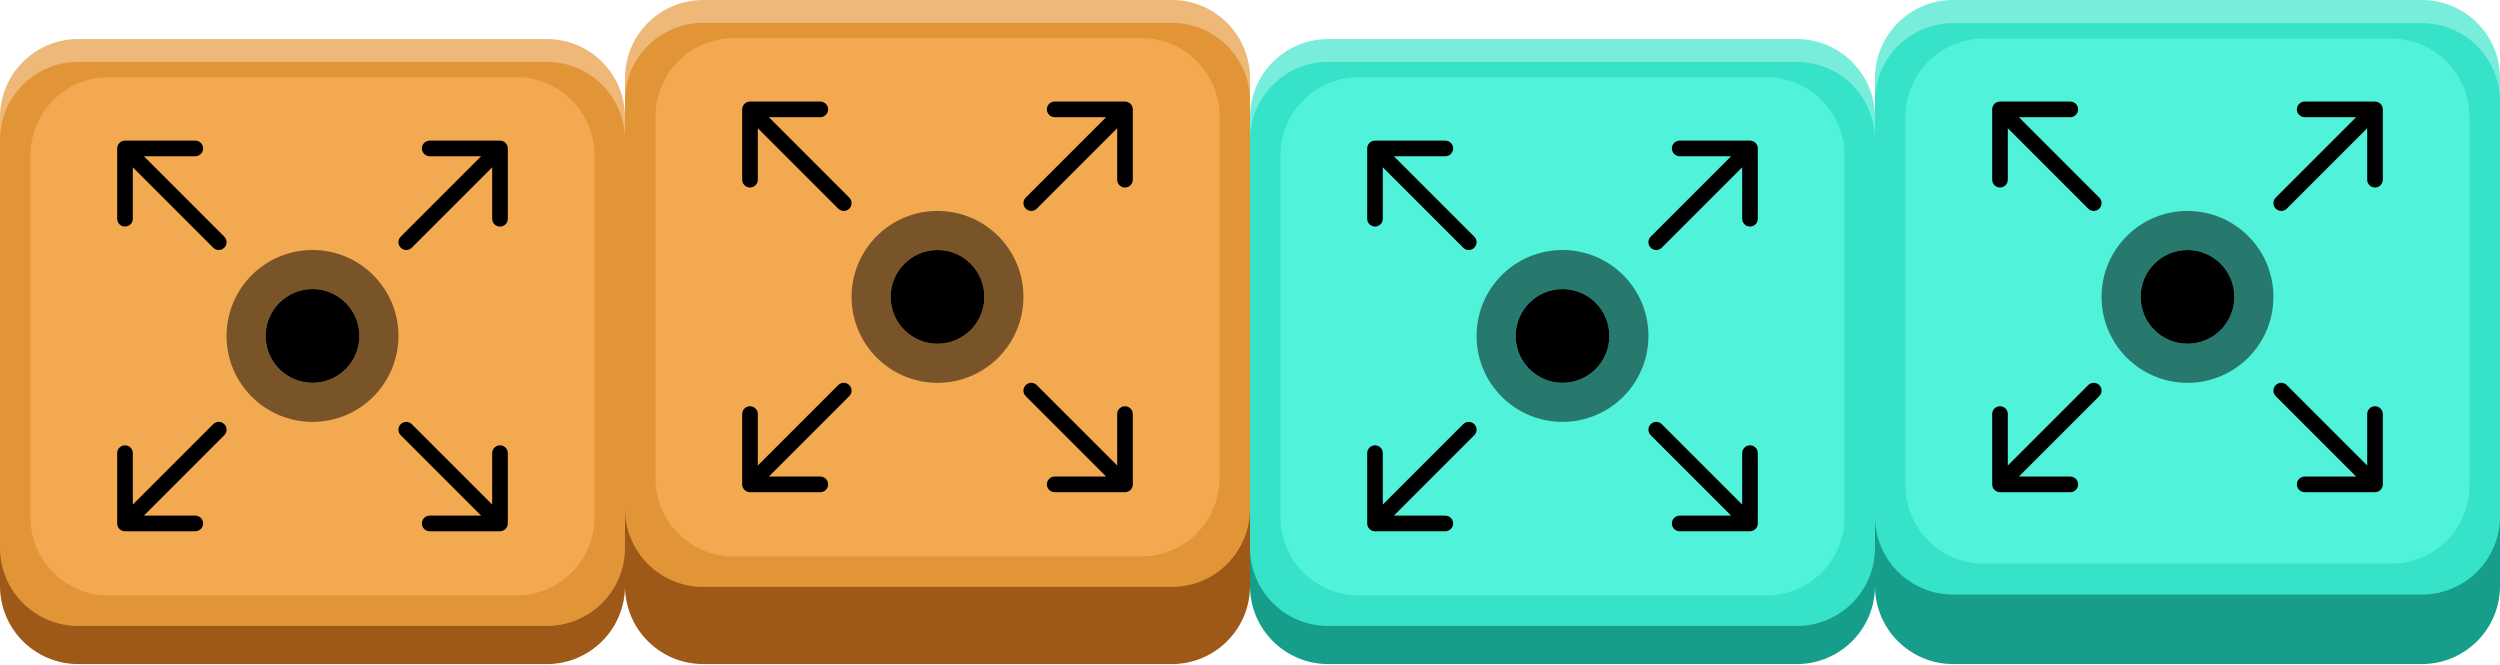
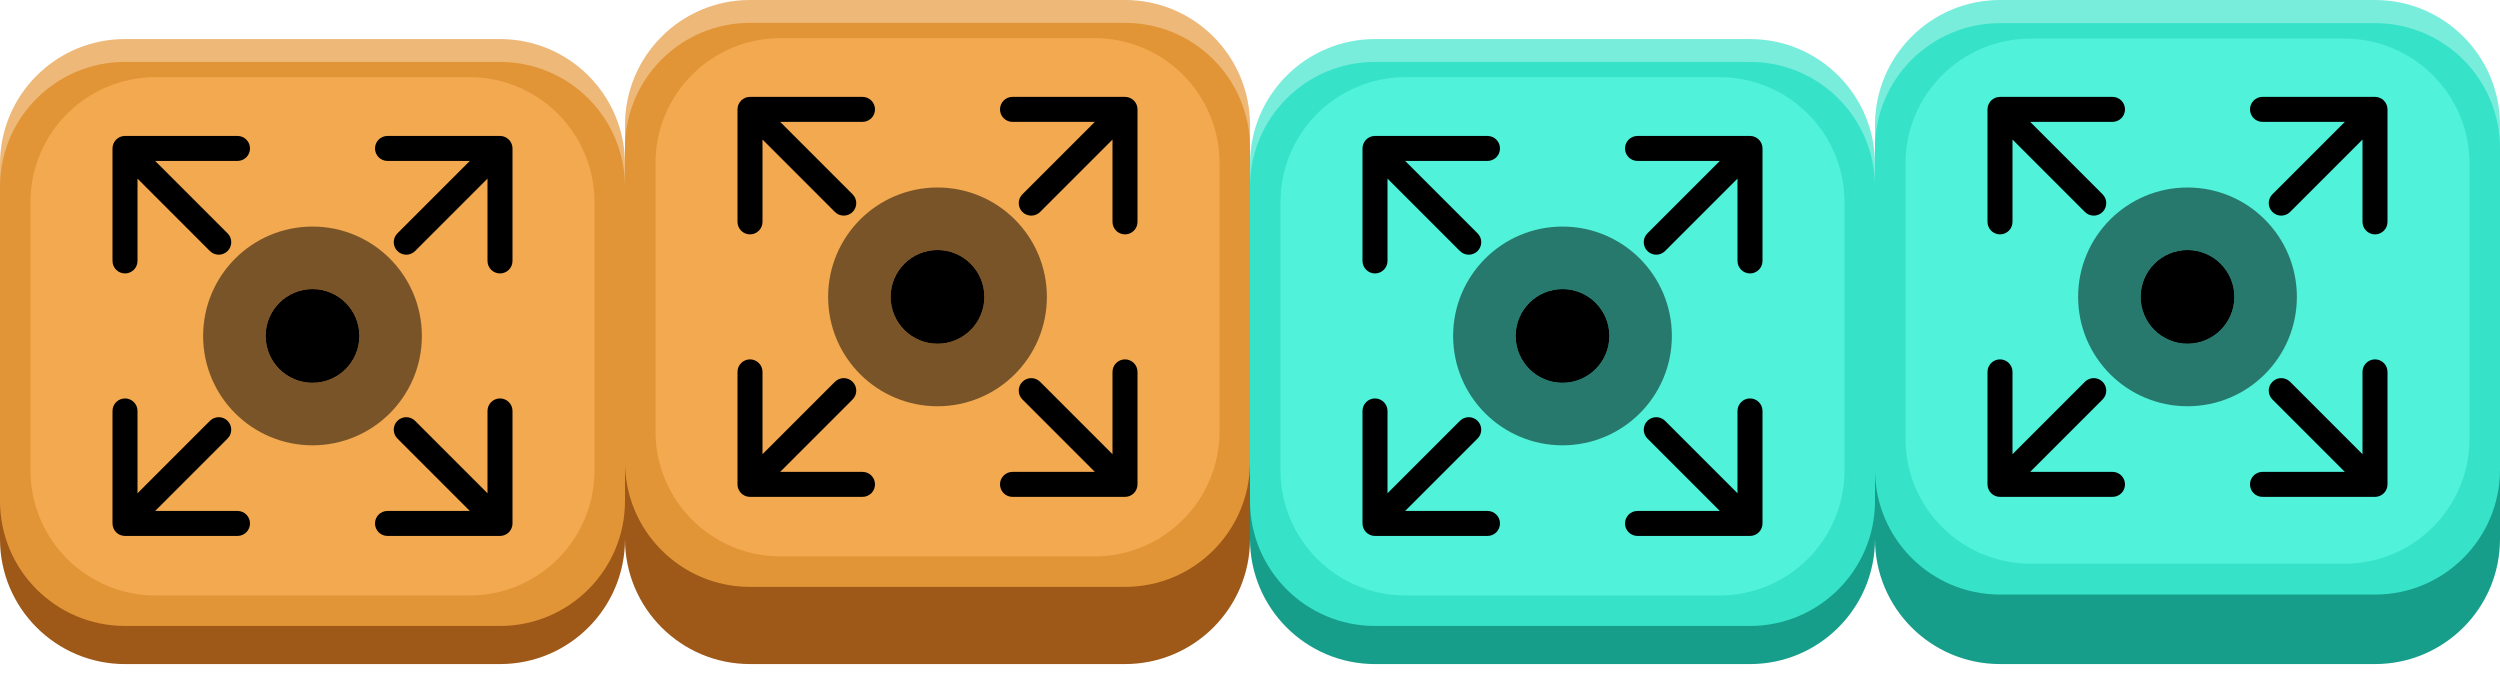
- <svg xmlns="http://www.w3.org/2000/svg" width="320" height="85" viewBox="0 0 320 85" fill="none">
-   <rect y="10.854" width="80" height="74.146" rx="10" fill="#9E5817" />
-   <rect y="5" width="80" height="70.244" rx="10" fill="#EDB878" />
-   <rect y="7.927" width="80" height="72.195" rx="10" fill="#E29536" />
-   <rect x="3.902" y="9.878" width="72.195" height="66.341" rx="10" fill="#F2A950" />
-   <circle cx="6" cy="6" r="6" transform="matrix(1 0 0 -1 34 49)" fill="black" />
-   <circle cx="6" cy="6" r="8.5" transform="matrix(1 0 0 -1 34 49)" stroke="black" stroke-opacity="0.5" stroke-width="5" />
-   <path d="M64 68C64.552 68 65 67.552 65 67V58C65 57.448 64.552 57 64 57C63.448 57 63 57.448 63 58V66H55C54.448 66 54 66.448 54 67C54 67.552 54.448 68 55 68H64ZM52.707 54.293C52.317 53.902 51.683 53.902 51.293 54.293C50.902 54.683 50.902 55.317 51.293 55.707L52.707 54.293ZM64.707 66.293L58.707 60.293L57.293 61.707L63.293 67.707L64.707 66.293ZM58.707 60.293L52.707 54.293L51.293 55.707L57.293 61.707L58.707 60.293Z" fill="black" />
-   <path d="M28.707 55.707C29.098 55.317 29.098 54.683 28.707 54.293C28.317 53.902 27.683 53.902 27.293 54.293L28.707 55.707ZM15 67C15 67.552 15.448 68 16 68H25C25.552 68 26 67.552 26 67C26 66.448 25.552 66 25 66H17V58C17 57.448 16.552 57 16 57C15.448 57 15 57.448 15 58L15 67ZM27.293 54.293L15.293 66.293L16.707 67.707L28.707 55.707L27.293 54.293Z" fill="black" />
-   <path d="M27.293 31.707C27.683 32.098 28.317 32.098 28.707 31.707C29.098 31.317 29.098 30.683 28.707 30.293L27.293 31.707ZM16 18C15.448 18 15 18.448 15 19L15 28C15 28.552 15.448 29 16 29C16.552 29 17 28.552 17 28L17 20L25 20C25.552 20 26 19.552 26 19C26 18.448 25.552 18 25 18L16 18ZM28.707 30.293L16.707 18.293L15.293 19.707L27.293 31.707L28.707 30.293Z" fill="black" />
-   <path d="M51.293 30.293C50.902 30.683 50.902 31.317 51.293 31.707C51.683 32.098 52.317 32.098 52.707 31.707L51.293 30.293ZM65 19C65 18.448 64.552 18 64 18L55 18C54.448 18 54 18.448 54 19C54 19.552 54.448 20 55 20H63V28C63 28.552 63.448 29 64 29C64.552 29 65 28.552 65 28V19ZM52.707 31.707L64.707 19.707L63.293 18.293L51.293 30.293L52.707 31.707Z" fill="black" />
-   <rect x="160" y="10.854" width="80" height="74.146" rx="10" fill="#179E8A" />
-   <rect x="160" y="5" width="80" height="70.244" rx="10" fill="#78EDDB" />
-   <rect x="160" y="7.927" width="80" height="72.195" rx="10" fill="#36E2C8" />
-   <rect x="163.902" y="9.878" width="72.195" height="66.341" rx="10" fill="#50F2DA" />
-   <circle cx="6" cy="6" r="6" transform="matrix(1 0 0 -1 194 49)" fill="black" />
-   <circle cx="6" cy="6" r="8.5" transform="matrix(1 0 0 -1 194 49)" stroke="black" stroke-opacity="0.5" stroke-width="5" />
-   <path d="M224 68C224.552 68 225 67.552 225 67V58C225 57.448 224.552 57 224 57C223.448 57 223 57.448 223 58V66H215C214.448 66 214 66.448 214 67C214 67.552 214.448 68 215 68H224ZM212.707 54.293C212.317 53.902 211.683 53.902 211.293 54.293C210.902 54.683 210.902 55.317 211.293 55.707L212.707 54.293ZM224.707 66.293L218.707 60.293L217.293 61.707L223.293 67.707L224.707 66.293ZM218.707 60.293L212.707 54.293L211.293 55.707L217.293 61.707L218.707 60.293Z" fill="black" />
-   <path d="M188.707 55.707C189.098 55.317 189.098 54.683 188.707 54.293C188.317 53.902 187.683 53.902 187.293 54.293L188.707 55.707ZM175 67C175 67.552 175.448 68 176 68H185C185.552 68 186 67.552 186 67C186 66.448 185.552 66 185 66H177V58C177 57.448 176.552 57 176 57C175.448 57 175 57.448 175 58V67ZM187.293 54.293L175.293 66.293L176.707 67.707L188.707 55.707L187.293 54.293Z" fill="black" />
-   <path d="M187.293 31.707C187.683 32.098 188.317 32.098 188.707 31.707C189.098 31.317 189.098 30.683 188.707 30.293L187.293 31.707ZM176 18C175.448 18 175 18.448 175 19L175 28C175 28.552 175.448 29 176 29C176.552 29 177 28.552 177 28L177 20L185 20C185.552 20 186 19.552 186 19C186 18.448 185.552 18 185 18L176 18ZM188.707 30.293L176.707 18.293L175.293 19.707L187.293 31.707L188.707 30.293Z" fill="black" />
-   <path d="M211.293 30.293C210.902 30.683 210.902 31.317 211.293 31.707C211.683 32.098 212.317 32.098 212.707 31.707L211.293 30.293ZM225 19C225 18.448 224.552 18 224 18L215 18C214.448 18 214 18.448 214 19C214 19.552 214.448 20 215 20H223V28C223 28.552 223.448 29 224 29C224.552 29 225 28.552 225 28V19ZM212.707 31.707L224.707 19.707L223.293 18.293L211.293 30.293L212.707 31.707Z" fill="black" />
-   <rect x="80" y="6" width="80" height="79" rx="10" fill="#9E5817" />
-   <rect x="80" width="80" height="70.244" rx="10" fill="#EDB878" />
-   <rect x="80" y="2.927" width="80" height="72.195" rx="10" fill="#E29536" />
-   <rect x="83.903" y="4.878" width="72.195" height="66.341" rx="10" fill="#F2A950" />
-   <circle cx="6" cy="6" r="6" transform="matrix(1 0 0 -1 114 44)" fill="black" />
-   <circle cx="6" cy="6" r="8.5" transform="matrix(1 0 0 -1 114 44)" stroke="black" stroke-opacity="0.5" stroke-width="5" />
-   <path d="M144 63C144.552 63 145 62.552 145 62V53C145 52.448 144.552 52 144 52C143.448 52 143 52.448 143 53V61H135C134.448 61 134 61.448 134 62C134 62.552 134.448 63 135 63H144ZM132.707 49.293C132.317 48.902 131.683 48.902 131.293 49.293C130.902 49.683 130.902 50.317 131.293 50.707L132.707 49.293ZM144.707 61.293L138.707 55.293L137.293 56.707L143.293 62.707L144.707 61.293ZM138.707 55.293L132.707 49.293L131.293 50.707L137.293 56.707L138.707 55.293Z" fill="black" />
-   <path d="M108.707 50.707C109.098 50.317 109.098 49.683 108.707 49.293C108.317 48.902 107.683 48.902 107.293 49.293L108.707 50.707ZM95 62C95 62.552 95.448 63 96 63H105C105.552 63 106 62.552 106 62C106 61.448 105.552 61 105 61H97V53C97 52.448 96.552 52 96 52C95.448 52 95 52.448 95 53V62ZM107.293 49.293L95.293 61.293L96.707 62.707L108.707 50.707L107.293 49.293Z" fill="black" />
-   <path d="M107.293 26.707C107.683 27.098 108.317 27.098 108.707 26.707C109.098 26.317 109.098 25.683 108.707 25.293L107.293 26.707ZM96 13C95.448 13 95 13.448 95 14L95 23C95 23.552 95.448 24 96 24C96.552 24 97 23.552 97 23L97 15L105 15C105.552 15 106 14.552 106 14C106 13.448 105.552 13 105 13L96 13ZM108.707 25.293L96.707 13.293L95.293 14.707L107.293 26.707L108.707 25.293Z" fill="black" />
-   <path d="M131.293 25.293C130.902 25.683 130.902 26.317 131.293 26.707C131.683 27.098 132.317 27.098 132.707 26.707L131.293 25.293ZM145 14C145 13.448 144.552 13 144 13L135 13C134.448 13 134 13.448 134 14C134 14.552 134.448 15 135 15H143V23C143 23.552 143.448 24 144 24C144.552 24 145 23.552 145 23V14ZM132.707 26.707L144.707 14.707L143.293 13.293L131.293 25.293L132.707 26.707Z" fill="black" />
-   <rect x="240" y="5.93" width="80" height="79.07" rx="10" fill="#179E8A" />
-   <rect x="240" width="80" height="71.163" rx="10" fill="#78EDDB" />
-   <rect x="240" y="2.965" width="80" height="73.139" rx="10" fill="#36E2C8" />
-   <rect x="243.902" y="4.942" width="72.195" height="67.209" rx="10" fill="#50F2DA" />
-   <circle cx="6" cy="6" r="6" transform="matrix(1 0 0 -1 274 44)" fill="black" />
-   <circle cx="6" cy="6" r="8.5" transform="matrix(1 0 0 -1 274 44)" stroke="black" stroke-opacity="0.5" stroke-width="5" />
-   <path d="M304 63C304.552 63 305 62.552 305 62V53C305 52.448 304.552 52 304 52C303.448 52 303 52.448 303 53V61H295C294.448 61 294 61.448 294 62C294 62.552 294.448 63 295 63H304ZM292.707 49.293C292.317 48.902 291.683 48.902 291.293 49.293C290.902 49.683 290.902 50.317 291.293 50.707L292.707 49.293ZM304.707 61.293L298.707 55.293L297.293 56.707L303.293 62.707L304.707 61.293ZM298.707 55.293L292.707 49.293L291.293 50.707L297.293 56.707L298.707 55.293Z" fill="black" />
-   <path d="M268.707 50.707C269.098 50.317 269.098 49.683 268.707 49.293C268.317 48.902 267.683 48.902 267.293 49.293L268.707 50.707ZM255 62C255 62.552 255.448 63 256 63H265C265.552 63 266 62.552 266 62C266 61.448 265.552 61 265 61H257V53C257 52.448 256.552 52 256 52C255.448 52 255 52.448 255 53V62ZM267.293 49.293L255.293 61.293L256.707 62.707L268.707 50.707L267.293 49.293Z" fill="black" />
-   <path d="M267.293 26.707C267.683 27.098 268.317 27.098 268.707 26.707C269.098 26.317 269.098 25.683 268.707 25.293L267.293 26.707ZM256 13C255.448 13 255 13.448 255 14L255 23C255 23.552 255.448 24 256 24C256.552 24 257 23.552 257 23L257 15L265 15C265.552 15 266 14.552 266 14C266 13.448 265.552 13 265 13L256 13ZM268.707 25.293L256.707 13.293L255.293 14.707L267.293 26.707L268.707 25.293Z" fill="black" />
-   <path d="M291.293 25.293C290.902 25.683 290.902 26.317 291.293 26.707C291.683 27.098 292.317 27.098 292.707 26.707L291.293 25.293ZM305 14C305 13.448 304.552 13 304 13L295 13C294.448 13 294 13.448 294 14C294 14.552 294.448 15 295 15H303V23C303 23.552 303.448 24 304 24C304.552 24 305 23.552 305 23V14ZM292.707 26.707L304.707 14.707L303.293 13.293L291.293 25.293L292.707 26.707Z" fill="black" />
+ <svg xmlns="http://www.w3.org/2000/svg" width="200" height="54" viewBox="0 0 200 54" fill="none">
+   <rect y="6.784" width="50" height="46.342" rx="10" fill="#9E5817" />
+   <rect y="3.125" width="50" height="43.902" rx="10" fill="#EDB878" />
+   <rect y="4.954" width="50" height="45.122" rx="10" fill="#E29536" />
+   <rect x="2.439" y="6.174" width="45.122" height="41.463" rx="10" fill="#F2A950" />
+   <circle cx="3.75" cy="3.75" r="3.75" transform="matrix(1 0 0 -1 21.25 30.625)" fill="black" />
+   <circle cx="3.75" cy="3.75" r="6.25" transform="matrix(1 0 0 -1 21.25 30.625)" stroke="black" stroke-opacity="0.5" stroke-width="5" />
+   <path d="M40 42.875C40.552 42.875 41 42.427 41 41.875V32.875C41 32.323 40.552 31.875 40 31.875C39.448 31.875 39 32.323 39 32.875V40.875H31C30.448 40.875 30 41.323 30 41.875C30 42.427 30.448 42.875 31 42.875H40ZM33.207 33.668C32.817 33.277 32.183 33.277 31.793 33.668C31.402 34.058 31.402 34.692 31.793 35.082L33.207 33.668ZM40.707 41.168L36.957 37.418L35.543 38.832L39.293 42.582L40.707 41.168ZM36.957 37.418L33.207 33.668L31.793 35.082L35.543 38.832L36.957 37.418Z" fill="black" />
+   <path d="M18.207 35.082C18.598 34.692 18.598 34.058 18.207 33.668C17.817 33.277 17.183 33.277 16.793 33.668L18.207 35.082ZM9 41.875C9 42.427 9.448 42.875 10 42.875H19C19.552 42.875 20 42.427 20 41.875C20 41.323 19.552 40.875 19 40.875H11V32.875C11 32.323 10.552 31.875 10 31.875C9.448 31.875 9 32.323 9 32.875V41.875ZM16.793 33.668L9.293 41.168L10.707 42.582L18.207 35.082L16.793 33.668Z" fill="black" />
+   <path d="M16.793 20.082C17.183 20.473 17.817 20.473 18.207 20.082C18.598 19.692 18.598 19.058 18.207 18.668L16.793 20.082ZM10 10.875C9.448 10.875 9 11.323 9 11.875L9 20.875C9 21.427 9.448 21.875 10 21.875C10.552 21.875 11 21.427 11 20.875L11 12.875L19 12.875C19.552 12.875 20 12.427 20 11.875C20 11.323 19.552 10.875 19 10.875L10 10.875ZM18.207 18.668L10.707 11.168L9.293 12.582L16.793 20.082L18.207 18.668Z" fill="black" />
+   <path d="M31.793 18.668C31.402 19.058 31.402 19.692 31.793 20.082C32.183 20.473 32.817 20.473 33.207 20.082L31.793 18.668ZM41 11.875C41 11.323 40.552 10.875 40 10.875H31C30.448 10.875 30 11.323 30 11.875C30 12.427 30.448 12.875 31 12.875H39V20.875C39 21.427 39.448 21.875 40 21.875C40.552 21.875 41 21.427 41 20.875V11.875ZM33.207 20.082L40.707 12.582L39.293 11.168L31.793 18.668L33.207 20.082Z" fill="black" />
+   <rect x="100" y="6.784" width="50" height="46.342" rx="10" fill="#179E8A" />
+   <rect x="100" y="3.125" width="50" height="43.902" rx="10" fill="#78EDDB" />
+   <rect x="100" y="4.954" width="50" height="45.122" rx="10" fill="#36E2C8" />
+   <rect x="102.439" y="6.174" width="45.122" height="41.463" rx="10" fill="#50F2DA" />
+   <circle cx="3.75" cy="3.75" r="3.75" transform="matrix(1 0 0 -1 121.25 30.625)" fill="black" />
+   <circle cx="3.75" cy="3.75" r="6.25" transform="matrix(1 0 0 -1 121.25 30.625)" stroke="black" stroke-opacity="0.5" stroke-width="5" />
+   <path d="M140 42.875C140.552 42.875 141 42.427 141 41.875V32.875C141 32.323 140.552 31.875 140 31.875C139.448 31.875 139 32.323 139 32.875V40.875H131C130.448 40.875 130 41.323 130 41.875C130 42.427 130.448 42.875 131 42.875H140ZM133.207 33.668C132.817 33.277 132.183 33.277 131.793 33.668C131.402 34.058 131.402 34.692 131.793 35.082L133.207 33.668ZM140.707 41.168L136.957 37.418L135.543 38.832L139.293 42.582L140.707 41.168ZM136.957 37.418L133.207 33.668L131.793 35.082L135.543 38.832L136.957 37.418Z" fill="black" />
+   <path d="M118.207 35.082C118.598 34.692 118.598 34.058 118.207 33.668C117.817 33.277 117.183 33.277 116.793 33.668L118.207 35.082ZM109 41.875C109 42.427 109.448 42.875 110 42.875H119C119.552 42.875 120 42.427 120 41.875C120 41.323 119.552 40.875 119 40.875H111V32.875C111 32.323 110.552 31.875 110 31.875C109.448 31.875 109 32.323 109 32.875V41.875ZM116.793 33.668L109.293 41.168L110.707 42.582L118.207 35.082L116.793 33.668Z" fill="black" />
+   <path d="M116.793 20.082C117.183 20.473 117.817 20.473 118.207 20.082C118.598 19.692 118.598 19.058 118.207 18.668L116.793 20.082ZM110 10.875C109.448 10.875 109 11.323 109 11.875L109 20.875C109 21.427 109.448 21.875 110 21.875C110.552 21.875 111 21.427 111 20.875L111 12.875L119 12.875C119.552 12.875 120 12.427 120 11.875C120 11.323 119.552 10.875 119 10.875L110 10.875ZM118.207 18.668L110.707 11.168L109.293 12.582L116.793 20.082L118.207 18.668Z" fill="black" />
+   <path d="M131.793 18.668C131.402 19.058 131.402 19.692 131.793 20.082C132.183 20.473 132.817 20.473 133.207 20.082L131.793 18.668ZM141 11.875C141 11.323 140.552 10.875 140 10.875H131C130.448 10.875 130 11.323 130 11.875C130 12.427 130.448 12.875 131 12.875H139V20.875C139 21.427 139.448 21.875 140 21.875C140.552 21.875 141 21.427 141 20.875V11.875ZM133.207 20.082L140.707 12.582L139.293 11.168L131.793 18.668L133.207 20.082Z" fill="black" />
+   <rect x="50" y="3.75" width="50" height="49.375" rx="10" fill="#9E5817" />
+   <rect x="50" width="50" height="43.902" rx="10" fill="#EDB878" />
+   <rect x="50" y="1.829" width="50" height="45.122" rx="10" fill="#E29536" />
+   <rect x="52.439" y="3.049" width="45.122" height="41.463" rx="10" fill="#F2A950" />
+   <circle cx="3.75" cy="3.75" r="3.75" transform="matrix(1 0 0 -1 71.25 27.5)" fill="black" />
+   <circle cx="3.75" cy="3.75" r="6.25" transform="matrix(1 0 0 -1 71.25 27.5)" stroke="black" stroke-opacity="0.5" stroke-width="5" />
+   <path d="M90 39.75C90.552 39.75 91 39.302 91 38.75V29.75C91 29.198 90.552 28.75 90 28.75C89.448 28.75 89 29.198 89 29.75V37.75H81C80.448 37.75 80 38.198 80 38.75C80 39.302 80.448 39.75 81 39.75H90ZM83.207 30.543C82.817 30.152 82.183 30.152 81.793 30.543C81.402 30.933 81.402 31.567 81.793 31.957L83.207 30.543ZM90.707 38.043L86.957 34.293L85.543 35.707L89.293 39.457L90.707 38.043ZM86.957 34.293L83.207 30.543L81.793 31.957L85.543 35.707L86.957 34.293Z" fill="black" />
+   <path d="M68.207 31.957C68.598 31.567 68.598 30.933 68.207 30.543C67.817 30.152 67.183 30.152 66.793 30.543L68.207 31.957ZM59 38.75C59 39.302 59.448 39.75 60 39.75H69C69.552 39.75 70 39.302 70 38.75C70 38.198 69.552 37.75 69 37.75H61V29.75C61 29.198 60.552 28.75 60 28.75C59.448 28.75 59 29.198 59 29.75V38.75ZM66.793 30.543L59.293 38.043L60.707 39.457L68.207 31.957L66.793 30.543Z" fill="black" />
+   <path d="M66.793 16.957C67.183 17.348 67.817 17.348 68.207 16.957C68.598 16.567 68.598 15.933 68.207 15.543L66.793 16.957ZM60 7.75C59.448 7.75 59 8.198 59 8.75L59 17.75C59 18.302 59.448 18.75 60 18.75C60.552 18.75 61 18.302 61 17.75L61 9.75L69 9.75C69.552 9.75 70 9.302 70 8.75C70 8.198 69.552 7.75 69 7.75L60 7.75ZM68.207 15.543L60.707 8.043L59.293 9.457L66.793 16.957L68.207 15.543Z" fill="black" />
+   <path d="M81.793 15.543C81.402 15.933 81.402 16.567 81.793 16.957C82.183 17.348 82.817 17.348 83.207 16.957L81.793 15.543ZM91 8.75C91 8.198 90.552 7.75 90 7.75H81C80.448 7.75 80 8.198 80 8.75C80 9.302 80.448 9.75 81 9.75H89V17.75C89 18.302 89.448 18.75 90 18.75C90.552 18.75 91 18.302 91 17.75V8.75ZM83.207 16.957L90.707 9.457L89.293 8.043L81.793 15.543L83.207 16.957Z" fill="black" />
+   <rect x="150" y="3.706" width="50" height="49.419" rx="10" fill="#179E8A" />
+   <rect x="150" width="50" height="44.477" rx="10" fill="#78EDDB" />
+   <rect x="150" y="1.853" width="50" height="45.712" rx="10" fill="#36E2C8" />
+   <rect x="152.439" y="3.089" width="45.122" height="42.006" rx="10" fill="#50F2DA" />
+   <circle cx="3.75" cy="3.75" r="3.75" transform="matrix(1 0 0 -1 171.25 27.5)" fill="black" />
+   <circle cx="3.75" cy="3.75" r="6.25" transform="matrix(1 0 0 -1 171.25 27.5)" stroke="black" stroke-opacity="0.5" stroke-width="5" />
+   <path d="M190 39.75C190.552 39.75 191 39.302 191 38.75V29.75C191 29.198 190.552 28.75 190 28.75C189.448 28.75 189 29.198 189 29.75V37.75H181C180.448 37.75 180 38.198 180 38.75C180 39.302 180.448 39.75 181 39.75H190ZM183.207 30.543C182.817 30.152 182.183 30.152 181.793 30.543C181.402 30.933 181.402 31.567 181.793 31.957L183.207 30.543ZM190.707 38.043L186.957 34.293L185.543 35.707L189.293 39.457L190.707 38.043ZM186.957 34.293L183.207 30.543L181.793 31.957L185.543 35.707L186.957 34.293Z" fill="black" />
+   <path d="M168.207 31.957C168.598 31.567 168.598 30.933 168.207 30.543C167.817 30.152 167.183 30.152 166.793 30.543L168.207 31.957ZM159 38.75C159 39.302 159.448 39.75 160 39.75H169C169.552 39.75 170 39.302 170 38.75C170 38.198 169.552 37.75 169 37.75H161V29.75C161 29.198 160.552 28.75 160 28.75C159.448 28.75 159 29.198 159 29.75V38.75ZM166.793 30.543L159.293 38.043L160.707 39.457L168.207 31.957L166.793 30.543Z" fill="black" />
+   <path d="M166.793 16.957C167.183 17.348 167.817 17.348 168.207 16.957C168.598 16.567 168.598 15.933 168.207 15.543L166.793 16.957ZM160 7.75C159.448 7.75 159 8.198 159 8.75L159 17.75C159 18.302 159.448 18.75 160 18.75C160.552 18.75 161 18.302 161 17.75L161 9.75L169 9.75C169.552 9.75 170 9.302 170 8.75C170 8.198 169.552 7.75 169 7.75L160 7.75ZM168.207 15.543L160.707 8.043L159.293 9.457L166.793 16.957L168.207 15.543Z" fill="black" />
+   <path d="M181.793 15.543C181.402 15.933 181.402 16.567 181.793 16.957C182.183 17.348 182.817 17.348 183.207 16.957L181.793 15.543ZM191 8.75C191 8.198 190.552 7.75 190 7.75H181C180.448 7.75 180 8.198 180 8.75C180 9.302 180.448 9.75 181 9.75H189V17.75C189 18.302 189.448 18.75 190 18.75C190.552 18.75 191 18.302 191 17.75V8.75ZM183.207 16.957L190.707 9.457L189.293 8.043L181.793 15.543L183.207 16.957Z" fill="black" />
</svg>
